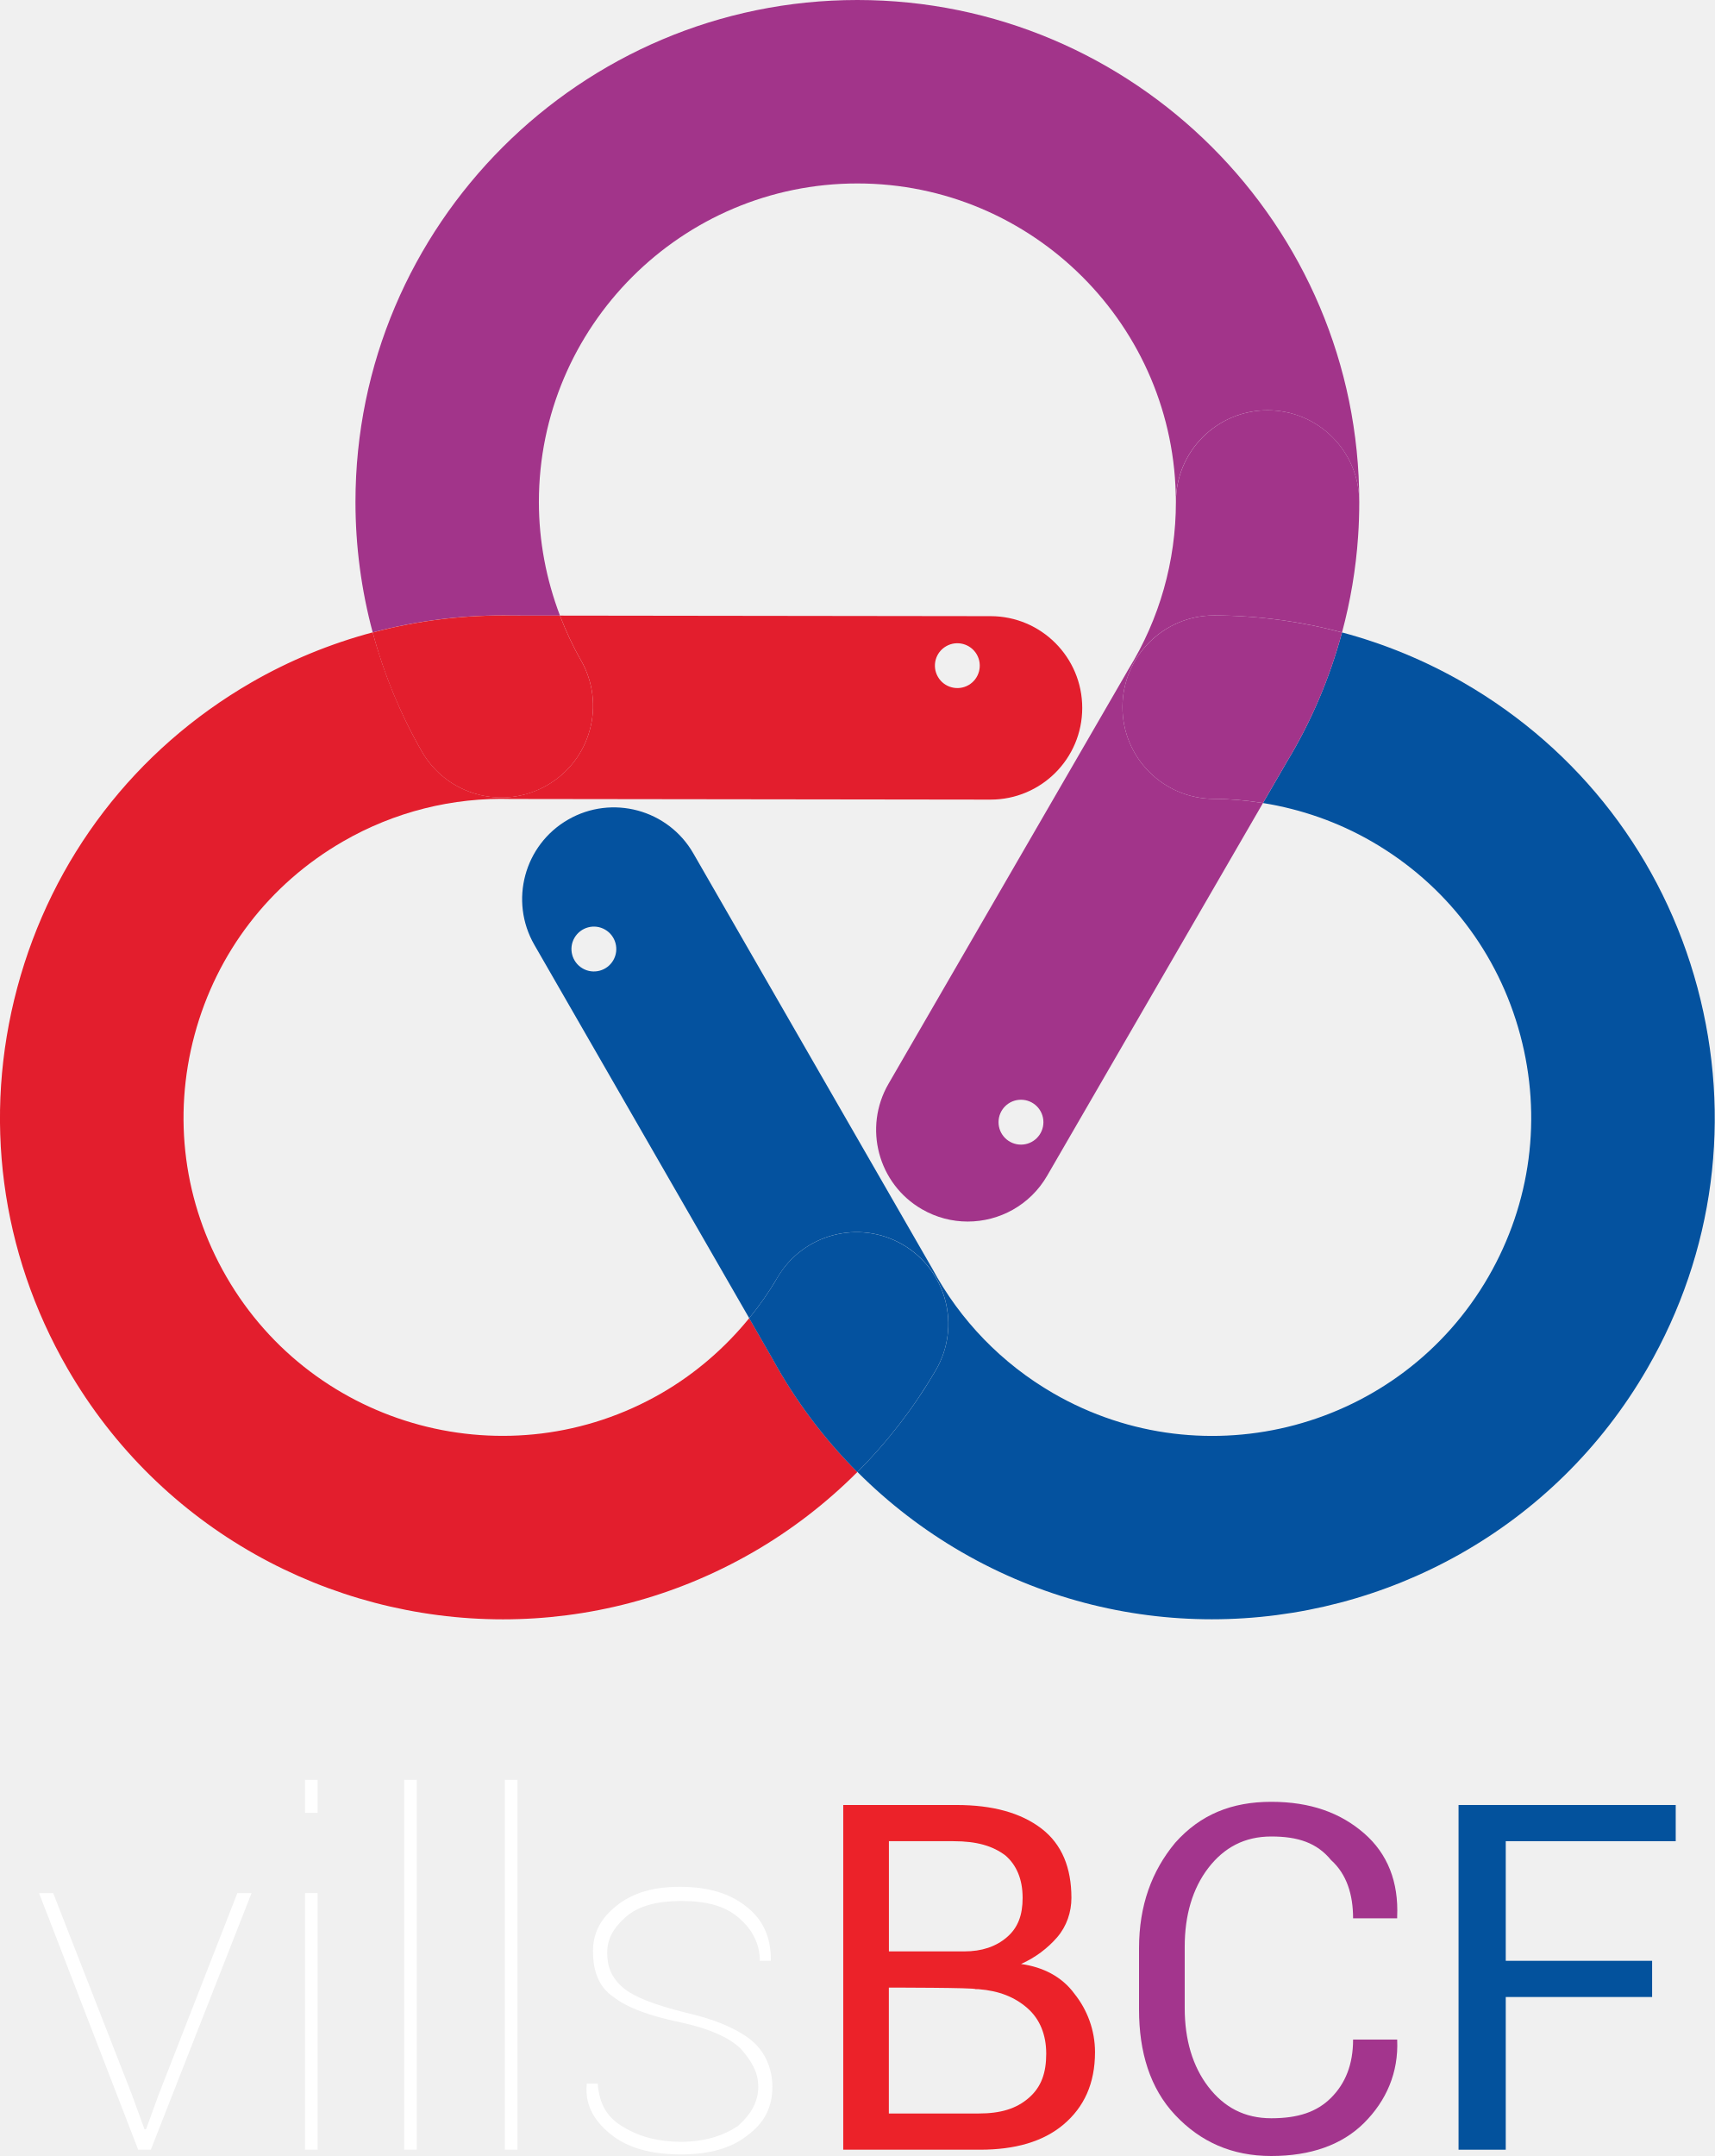
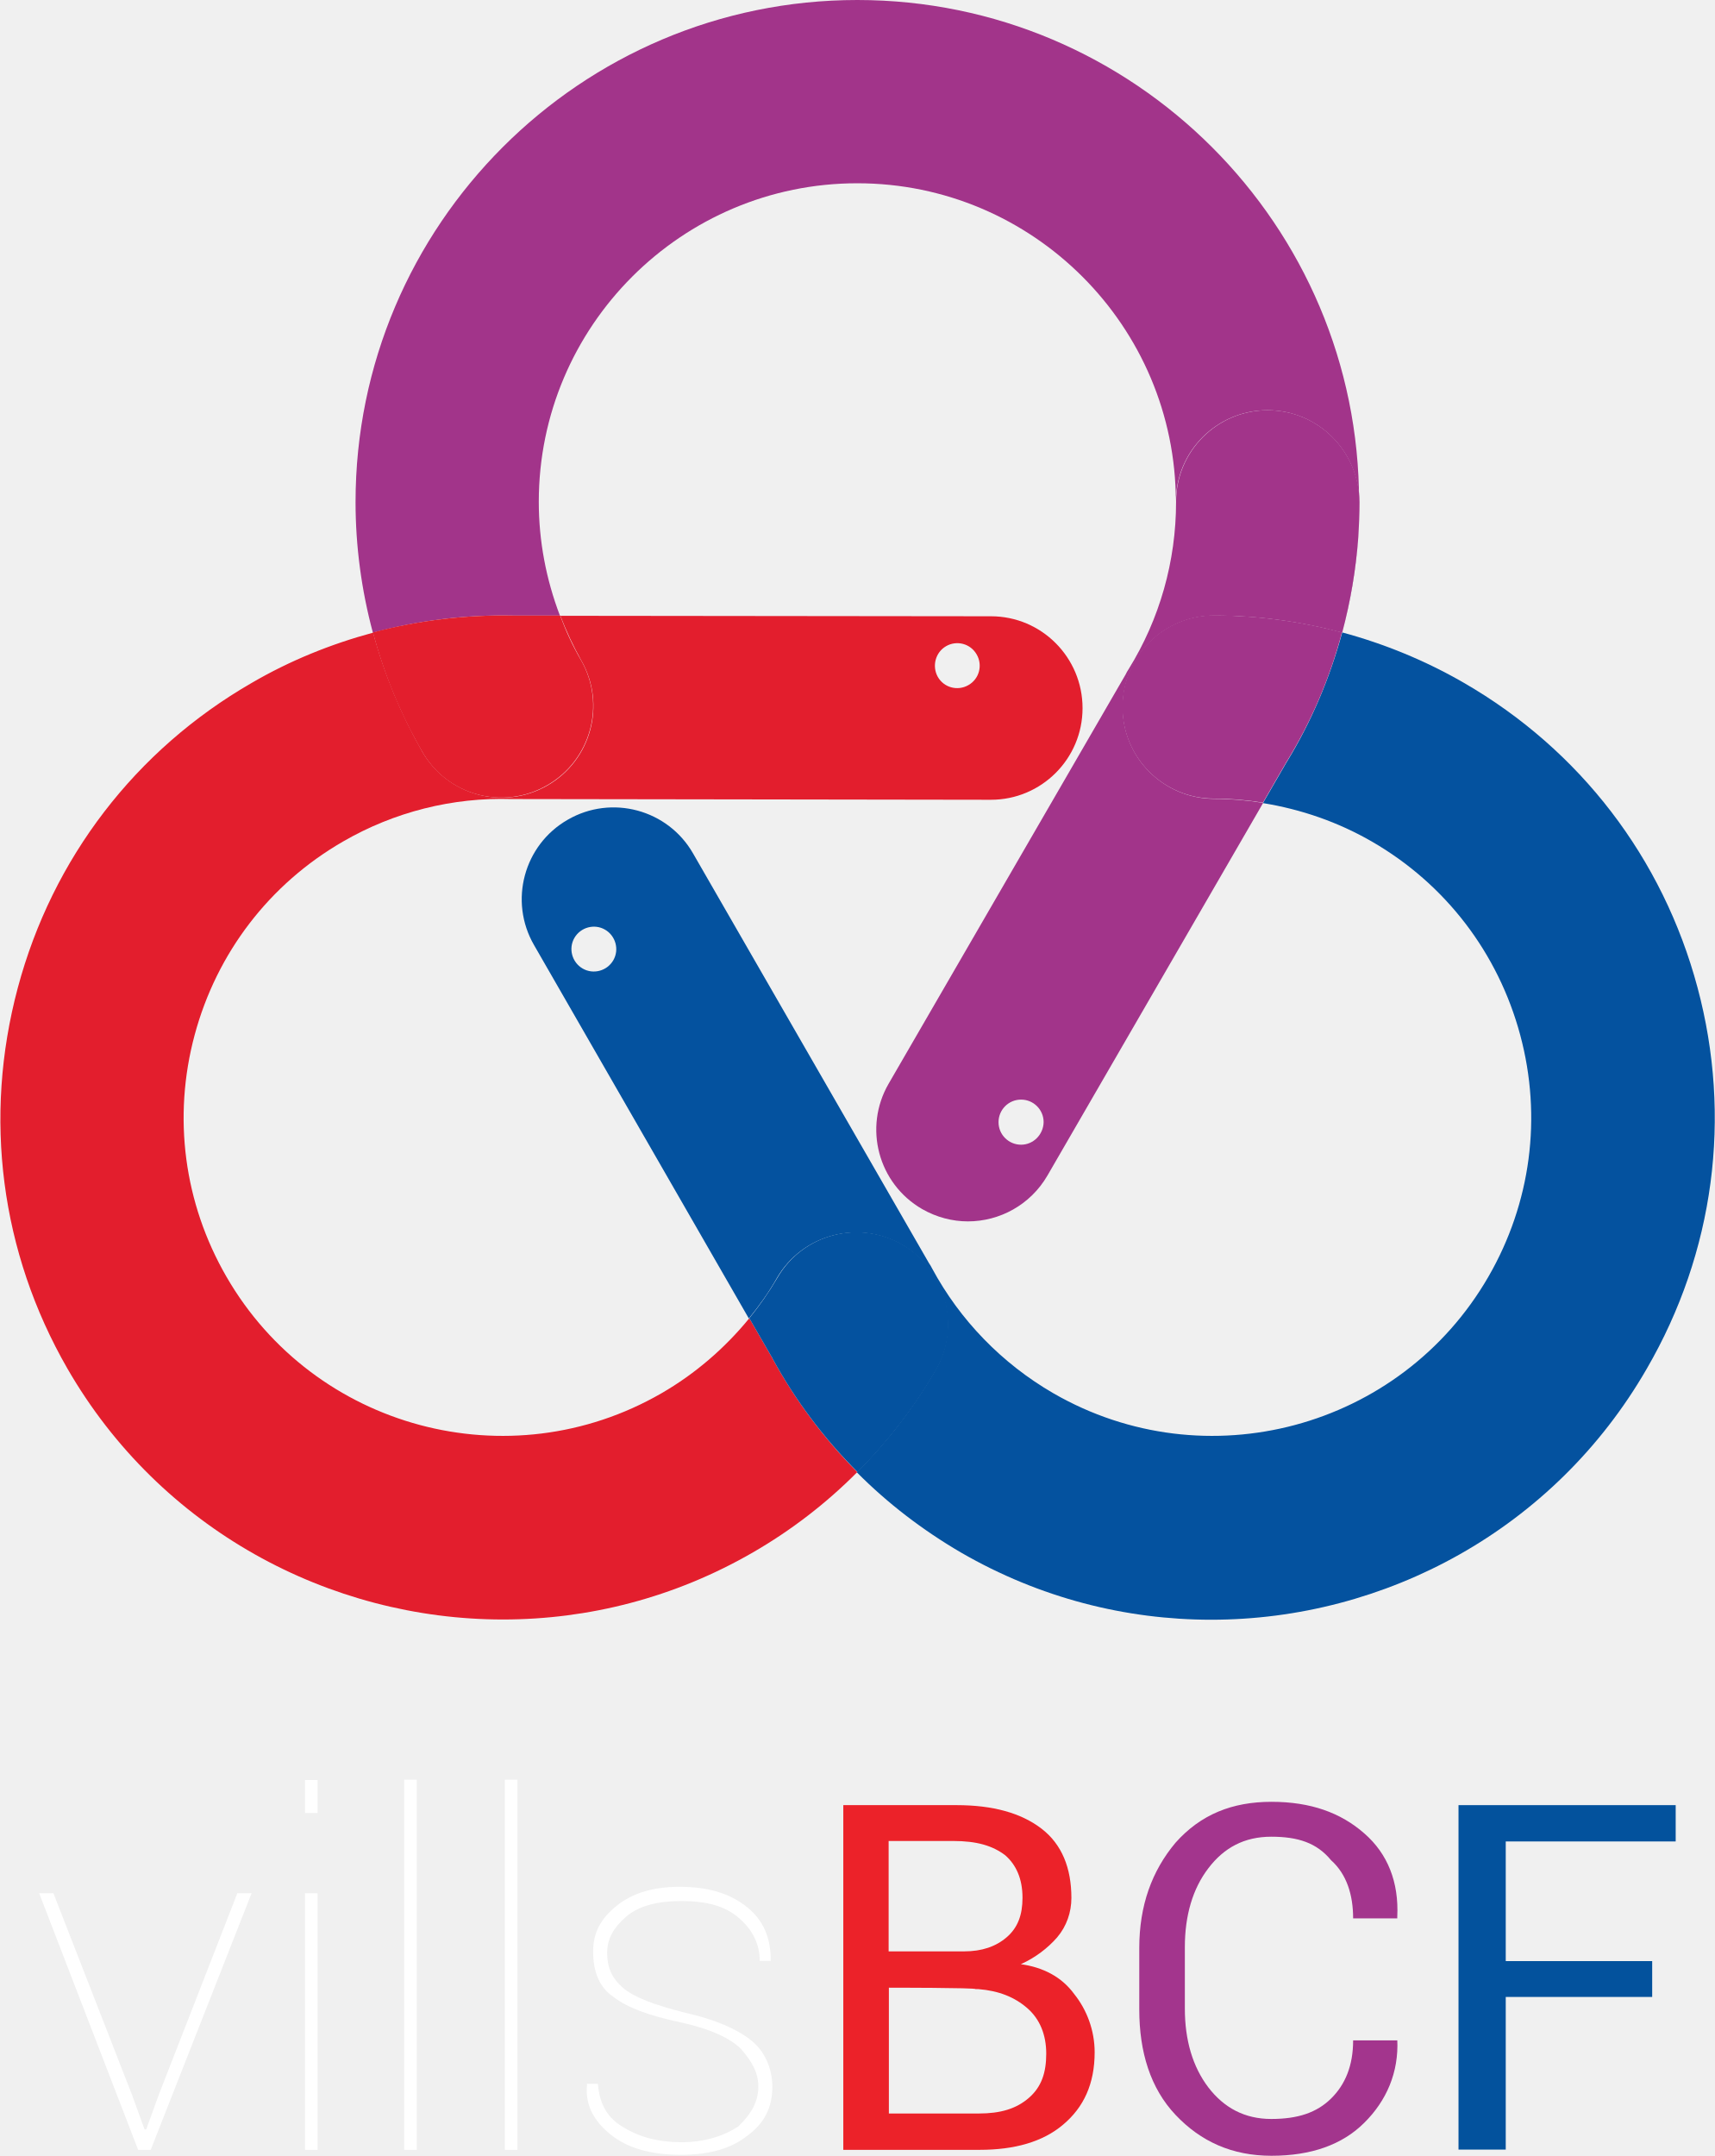
- <svg xmlns="http://www.w3.org/2000/svg" version="1.1" id="Layer_1" x="0px" y="0px" viewBox="0 0 280.47 352.57" style="enable-background:new 0 0 280.47 352.57;" xml:space="preserve">
+ <svg xmlns="http://www.w3.org/2000/svg" version="1.1" id="Layer_1" x="0px" y="0px" viewBox="0 0 72.25 90.82" style="enable-background:new 0 0 72.25 90.82;" xml:space="preserve">
  <style type="text/css">
	.st0{fill:none;}
	.st1{fill:#A2348A;}
	.st2{fill:#E31E2D;}
	.st3{fill:#04529F;}
	.st4{fill:#FFFFFF;}
	.st5{fill:#EC2229;}
	.st6{fill:#A3358D;}
	.st7{fill:#03529D;}
</style>
  <g>
    <g>
-       <path class="st0" d="M158.28,199.76c-2.55,0-5.14-0.65-7.5-2.02c-7.17-4.15-9.61-13.33-5.46-20.5l38.73-66.89    c0.16-0.3,0.33-0.6,0.51-0.89c5.08-8.21,7.77-17.68,7.77-27.37c0-28.72-23.37-52.09-52.09-52.09c-28.72,0-52.09,23.37-52.09,52.09    c0,6.38,1.2,12.67,3.45,18.58l70.44,0.09c8.28,0.01,14.99,6.74,14.98,15.02c-0.01,8.28-6.72,14.98-15,14.98c-0.01,0-0.01,0-0.02,0    l-77.28-0.1c-0.34,0.01-0.69,0.01-1.03,0c-9.65-0.3-19.19,2.11-27.59,6.95c-12.05,6.96-20.67,18.19-24.27,31.63    s-1.75,27.48,5.2,39.53c14.36,24.88,46.29,33.43,71.16,19.07c5.52-3.19,10.38-7.37,14.36-12.28L87.4,154.53    c-4.13-7.18-1.66-16.35,5.52-20.48c7.18-4.13,16.35-1.66,20.48,5.52l38.57,67.01c0.18,0.28,0.34,0.57,0.5,0.87    c4.57,8.51,11.42,15.57,19.82,20.42c24.88,14.36,56.8,5.81,71.16-19.07c6.96-12.05,8.81-26.09,5.2-39.53s-12.22-24.67-24.27-31.63    c-5.52-3.19-11.57-5.3-17.81-6.3l-35.3,60.95C168.49,197.07,163.46,199.76,158.28,199.76z" />
-       <path class="st1" d="M83.94,100.66c0.07,0,0.14,0,0.21,0l7.44,0.01c-2.25-5.9-3.45-12.2-3.45-18.58    c0-28.72,23.37-52.09,52.09-52.09c28.72,0,52.09,23.37,52.09,52.09c0-8.28,6.72-15,15-15s15,6.72,15,15    C222.33,36.83,185.5,0,140.23,0C94.97,0,58.14,36.83,58.14,82.09c0,7.23,0.96,14.41,2.82,21.33    C68.43,101.43,76.16,100.49,83.94,100.66z" />
-       <path class="st2" d="M126.34,222.17c-0.03-0.05-0.06-0.1-0.09-0.16l-3.71-6.45c-3.99,4.9-8.84,9.09-14.36,12.28    c-24.88,14.36-56.8,5.81-71.16-19.07c-6.96-12.05-8.81-26.09-5.2-39.53s12.22-24.67,24.27-31.63c8.39-4.85,17.94-7.25,27.59-6.95    c0.35,0.01,0.69,0.01,1.03,0l77.28,0.1c0.01,0,0.01,0,0.02,0c8.28,0,14.99-6.7,15-14.98c0.01-8.28-6.7-15.01-14.98-15.02    l-70.44-0.09c0.96,2.51,2.08,4.95,3.42,7.28c4.12,7.19,1.64,16.35-5.55,20.47c-7.19,4.12-16.35,1.64-20.47-5.55    c-3.51-6.12-6.2-12.67-8.03-19.46c-6.92,1.85-13.61,4.59-19.88,8.21C22.09,122.6,8.51,140.31,2.83,161.49s-2.76,43.3,8.2,62.29    c15.19,26.31,42.84,41.03,71.23,41.03c13.92,0,28.01-3.54,40.91-10.98c6.26-3.61,11.99-8.03,17.06-13.11    C134.77,235.25,130.08,229.02,126.34,222.17z M154.75,105.68c1.75-1.01,4-0.41,5.01,1.34c1.01,1.75,0.41,4-1.34,5.01    c-1.75,1.01-4,0.41-5.01-1.34C152.39,108.93,152.99,106.69,154.75,105.68z" />
-       <path class="st2" d="M89.46,128.43c7.19-4.12,9.67-13.29,5.55-20.47c-1.34-2.34-2.47-4.78-3.42-7.28l-7.44-0.01    c-0.07,0-0.14,0-0.21,0c-7.78-0.17-15.51,0.77-22.98,2.76c1.82,6.79,4.51,13.33,8.03,19.46    C73.11,130.07,82.28,132.55,89.46,128.43z" />
-       <path class="st3" d="M277.63,161.49c-5.68-21.18-19.26-38.88-38.25-49.85c-6.26-3.61-12.95-6.37-19.88-8.22    c-2.01,7.46-5.05,14.63-9.1,21.29c-0.03,0.06-0.07,0.12-0.1,0.18l-3.73,6.43c6.24,1,12.29,3.11,17.81,6.3    c12.05,6.96,20.67,18.19,24.27,31.63s1.75,27.48-5.2,39.53c-14.36,24.88-46.28,33.43-71.16,19.07    c-8.4-4.85-15.25-11.91-19.82-20.42c-0.16-0.29-0.33-0.58-0.5-0.87l-38.57-67.01c-4.13-7.18-13.3-9.65-20.48-5.52    c-7.18,4.13-9.65,13.3-5.52,20.48l35.14,61.05c1.69-2.08,3.24-4.28,4.6-6.61c4.16-7.16,13.34-9.59,20.51-5.43    c7.16,4.16,9.59,13.34,5.43,20.51c-3.55,6.1-7.87,11.71-12.84,16.68c5.06,5.07,10.78,9.48,17.06,13.11    c12.9,7.45,26.99,10.98,40.91,10.98c28.39,0,56.05-14.73,71.23-41.03C280.4,204.79,283.31,182.67,277.63,161.49z M100.31,157.03    c-1.01,1.75-3.26,2.36-5.01,1.34c-1.75-1.01-2.36-3.26-1.34-5.01s3.26-2.36,5.01-1.34C100.72,153.03,101.32,155.28,100.31,157.03z    " />
-       <path class="st3" d="M147.64,203.53c-7.16-4.16-16.34-1.73-20.51,5.43c-1.35,2.33-2.9,4.53-4.6,6.61l3.71,6.45    c0.03,0.05,0.06,0.1,0.09,0.16c3.74,6.84,8.43,13.08,13.89,18.55c4.97-4.97,9.29-10.58,12.84-16.68    C157.24,216.88,154.8,207.7,147.64,203.53z" />
-       <path class="st1" d="M219.5,103.42c1.38-5.12,2.27-10.37,2.63-15.7C221.77,93.05,220.88,98.3,219.5,103.42    C219.5,103.42,219.5,103.42,219.5,103.42z" />
-       <path class="st1" d="M207.33,67.09c-8.28,0-15,6.72-15,15c0,9.69-2.69,19.16-7.77,27.37c-0.18,0.29-0.35,0.59-0.51,0.89    l-38.73,66.89c-4.15,7.17-1.71,16.35,5.46,20.5c2.37,1.37,4.95,2.02,7.5,2.02c5.18,0,10.21-2.68,12.99-7.49l35.3-60.95    c-2.65-0.42-5.33-0.67-8.02-0.68c-8.28-0.02-14.98-6.76-14.96-15.04c0.02-8.27,6.73-14.96,15-14.96c0.01,0,0.03,0,0.04,0    c7.06,0.02,14.08,0.96,20.87,2.78c1.38-5.12,2.27-10.37,2.63-15.7c0.13-1.87,0.19-3.75,0.19-5.63    C222.33,73.81,215.61,67.09,207.33,67.09z M166.99,187.18c-2.03,0-3.67-1.64-3.67-3.67c0-2.03,1.64-3.67,3.67-3.67    c2.03,0,3.67,1.64,3.67,3.67C170.66,185.54,169.02,187.18,166.99,187.18z" />
-       <path class="st1" d="M210.4,124.71c-0.03,0.06-0.07,0.12-0.1,0.18C210.33,124.82,210.37,124.77,210.4,124.71    c4.05-6.66,7.1-13.83,9.1-21.29c0,0,0,0,0,0C217.5,110.88,214.45,118.05,210.4,124.71z" />
-       <path class="st1" d="M219.5,103.42c-6.79-1.81-13.81-2.76-20.87-2.78c-0.01,0-0.03,0-0.04,0c-8.26,0-14.98,6.69-15,14.96    c-0.02,8.28,6.67,15.02,14.96,15.04c2.69,0.01,5.37,0.25,8.02,0.68l3.73-6.43c0.03-0.06,0.07-0.12,0.1-0.18    C214.45,118.05,217.5,110.88,219.5,103.42z" />
+       <path class="st0" d="M40.77,51.46c-0.66,0-1.32-0.17-1.93-0.52c-1.85-1.07-2.48-3.43-1.41-5.28l9.98-17.23    c0.04-0.08,0.08-0.15,0.13-0.23c1.31-2.12,2-4.55,2-7.05c0-7.4-6.02-13.42-13.42-13.42c-7.4,0-13.42,6.02-13.42,13.42    c0,1.64,0.31,3.26,0.89,4.79l18.14,0.02c2.13,0,3.86,1.74,3.86,3.87c0,2.13-1.73,3.86-3.86,3.86c0,0,0,0-0.01,0l-19.91-0.03    c-0.09,0-0.18,0-0.27,0c-2.49-0.08-4.94,0.54-7.11,1.79c-3.1,1.79-5.33,4.69-6.25,8.15c-0.93,3.46-0.45,7.08,1.34,10.18    c3.7,6.41,11.92,8.61,18.33,4.91c1.42-0.82,2.67-1.9,3.7-3.16l-9.05-15.73c-1.06-1.85-0.43-4.21,1.42-5.28    c1.85-1.07,4.21-0.43,5.28,1.42l9.94,17.26c0.05,0.07,0.09,0.15,0.13,0.22c1.18,2.19,2.94,4.01,5.11,5.26    c6.41,3.7,14.63,1.5,18.33-4.91c1.79-3.1,2.27-6.72,1.34-10.18c-0.93-3.46-3.15-6.36-6.25-8.15c-1.42-0.82-2.98-1.37-4.59-1.62    l-9.09,15.7C43.4,50.77,42.11,51.46,40.77,51.46z" />
+       <path class="st1" d="M21.62,25.93c0.02,0,0.04,0,0.05,0l1.92,0c-0.58-1.52-0.89-3.14-0.89-4.79c0-7.4,6.02-13.42,13.42-13.42    c7.4,0,13.42,6.02,13.42,13.42c0-2.13,1.73-3.86,3.86-3.86s3.86,1.73,3.86,3.86C57.27,9.49,47.78,0,36.12,0    C24.46,0,14.98,9.49,14.98,21.15c0,1.86,0.25,3.71,0.73,5.5C17.63,26.13,19.62,25.89,21.62,25.93z" />
+       <path class="st2" d="M32.55,57.23c-0.01-0.01-0.02-0.03-0.02-0.04l-0.96-1.66c-1.03,1.26-2.28,2.34-3.7,3.16    c-6.41,3.7-14.63,1.5-18.33-4.91c-1.79-3.1-2.27-6.72-1.34-10.18c0.93-3.46,3.15-6.36,6.25-8.15c2.16-1.25,4.62-1.87,7.11-1.79    c0.09,0,0.18,0,0.27,0l19.91,0.03c0,0,0,0,0.01,0c2.13,0,3.86-1.73,3.86-3.86c0-2.13-1.72-3.87-3.86-3.87l-18.14-0.02    c0.25,0.65,0.54,1.27,0.88,1.88c1.06,1.85,0.42,4.21-1.43,5.27c-1.85,1.06-4.21,0.42-5.27-1.43c-0.9-1.58-1.6-3.26-2.07-5.01    c-1.78,0.48-3.51,1.18-5.12,2.12c-4.89,2.82-8.39,7.38-9.85,12.84S0.02,52.75,2.84,57.65c3.91,6.78,11.04,10.57,18.35,10.57    c3.59,0,7.22-0.91,10.54-2.83c1.61-0.93,3.09-2.07,4.39-3.38C34.72,60.6,33.51,58.99,32.55,57.23z M39.86,27.22    c0.45-0.26,1.03-0.11,1.29,0.35c0.26,0.45,0.11,1.03-0.35,1.29c-0.45,0.26-1.03,0.11-1.29-0.35    C39.26,28.06,39.41,27.48,39.86,27.22z" />
+       <path class="st2" d="M23.05,33.08c1.85-1.06,2.49-3.42,1.43-5.27c-0.35-0.6-0.64-1.23-0.88-1.88l-1.92,0c-0.02,0-0.04,0-0.05,0    c-2-0.04-4,0.2-5.92,0.71c0.47,1.75,1.16,3.43,2.07,5.01C18.83,33.51,21.19,34.15,23.05,33.08z" />
+       <path class="st3" d="M71.52,41.6c-1.46-5.46-4.96-10.02-9.85-12.84c-1.61-0.93-3.34-1.64-5.12-2.12c-0.52,1.92-1.3,3.77-2.35,5.48    c-0.01,0.02-0.02,0.03-0.03,0.05l-0.96,1.66c1.61,0.26,3.17,0.8,4.59,1.62c3.1,1.79,5.32,4.69,6.25,8.15    c0.93,3.46,0.45,7.08-1.34,10.18c-3.7,6.41-11.92,8.61-18.33,4.91c-2.16-1.25-3.93-3.07-5.11-5.26c-0.04-0.08-0.08-0.15-0.13-0.22    l-9.94-17.26c-1.06-1.85-3.43-2.49-5.28-1.42c-1.85,1.06-2.49,3.43-1.42,5.28l9.05,15.73c0.44-0.54,0.84-1.1,1.18-1.7    c1.07-1.85,3.44-2.47,5.28-1.4c1.84,1.07,2.47,3.44,1.4,5.28c-0.91,1.57-2.03,3.02-3.31,4.3c1.3,1.31,2.78,2.44,4.39,3.38    c3.32,1.92,6.95,2.83,10.54,2.83c7.31,0,14.44-3.79,18.35-10.57C72.23,52.75,72.98,47.05,71.52,41.6z M25.84,40.45    c-0.26,0.45-0.84,0.61-1.29,0.35c-0.45-0.26-0.61-0.84-0.35-1.29c0.26-0.45,0.84-0.61,1.29-0.35C25.94,39.42,26.1,40,25.84,40.45z    " />
+       <path class="st3" d="M38.03,52.43c-1.84-1.07-4.21-0.45-5.28,1.4c-0.35,0.6-0.75,1.17-1.18,1.7l0.96,1.66    c0.01,0.01,0.02,0.03,0.02,0.04c0.96,1.76,2.17,3.37,3.58,4.78c1.28-1.28,2.39-2.72,3.31-4.3C40.5,55.87,39.88,53.5,38.03,52.43z" />
+       <path class="st1" d="M56.54,26.64c0.35-1.32,0.58-2.67,0.68-4.04C57.13,23.97,56.9,25.32,56.54,26.64    C56.54,26.64,56.54,26.64,56.54,26.64z" />
+       <path class="st1" d="M53.41,17.28c-2.13,0-3.86,1.73-3.86,3.86c0,2.5-0.69,4.94-2,7.05c-0.05,0.07-0.09,0.15-0.13,0.23    l-9.98,17.23c-1.07,1.85-0.44,4.21,1.41,5.28c0.61,0.35,1.28,0.52,1.93,0.52c1.33,0,2.63-0.69,3.35-1.93l9.09-15.7    c-0.68-0.11-1.37-0.17-2.07-0.17c-2.13-0.01-3.86-1.74-3.85-3.87c0.01-2.13,1.73-3.85,3.86-3.85c0,0,0.01,0,0.01,0    c1.82,0,3.63,0.25,5.38,0.72c0.35-1.32,0.58-2.67,0.68-4.04c0.03-0.48,0.05-0.97,0.05-1.45C57.27,19.01,55.54,17.28,53.41,17.28z     M43.02,48.22c-0.52,0-0.95-0.42-0.95-0.95c0-0.52,0.42-0.95,0.95-0.95c0.52,0,0.95,0.42,0.95,0.95    C43.96,47.79,43.54,48.22,43.02,48.22z" />
+       <path class="st1" d="M54.2,32.12c-0.01,0.02-0.02,0.03-0.03,0.05C54.18,32.15,54.19,32.14,54.2,32.12    c1.04-1.71,1.83-3.56,2.35-5.48c0,0,0,0,0,0C56.03,28.56,55.24,30.41,54.2,32.12z" />
+       <path class="st1" d="M56.54,26.64c-1.75-0.47-3.56-0.71-5.38-0.72c0,0-0.01,0-0.01,0c-2.13,0-3.86,1.72-3.86,3.85    c-0.01,2.13,1.72,3.87,3.85,3.87c0.69,0,1.38,0.06,2.07,0.17l0.96-1.66c0.01-0.02,0.02-0.03,0.03-0.05    C55.24,30.41,56.03,28.56,56.54,26.64z" />
    </g>
    <g>
      <g>
-         <path class="st4" d="M21.57,342.53l2.06,5.66h0.26l2.06-5.66l12.87-32.95h2.32l-16.47,41.96l0,0H22.6L6.39,309.58H8.7     L21.57,342.53z" />
-         <path class="st4" d="M51.95,296.46h-2.06v-5.41h2.06V296.46z M51.95,351.54h-2.06v-41.96h2.06V351.54z" />
-         <path class="st4" d="M68.16,351.54H66.1v-60.49h2.06V351.54z" />
-         <path class="st4" d="M84.64,351.54h-2.06v-60.49h2.06V351.54z" />
-         <path class="st4" d="M124.02,341.24c0-2.32-1.03-4.12-2.83-6.18c-1.8-1.8-5.15-3.35-10.04-4.38c-4.89-1.03-8.49-2.32-10.81-4.12     c-2.32-1.54-3.35-4.12-3.35-7.46c0-3.09,1.29-5.41,3.86-7.46c2.57-2.06,5.92-3.09,10.3-3.09c4.63,0,8.24,1.03,11.07,3.35     c2.57,2.06,3.86,4.89,3.86,8.49v0.26h-1.8c0-2.83-1.29-5.15-3.35-6.95c-2.32-2.06-5.41-2.83-9.52-2.83     c-3.86,0-6.95,0.77-9.01,2.57s-3.09,3.6-3.09,5.92s0.77,4.12,2.57,5.66c1.8,1.54,5.15,2.83,10.3,4.12     c4.63,1.03,8.24,2.57,10.55,4.38s3.6,4.63,3.6,7.72c0,3.35-1.29,5.92-4.12,7.98c-2.57,2.06-6.18,3.09-10.81,3.09     c-4.89,0-8.75-1.03-11.58-3.35c-2.83-2.32-4.12-4.89-3.86-7.98v-0.26h1.8c0.26,3.35,1.54,5.66,4.38,7.21     c2.57,1.54,5.66,2.32,9.27,2.32c3.86,0,6.95-1.03,9.27-2.57C122.99,345.62,124.02,343.56,124.02,341.24z" />
-         <path class="st5" d="M137.92,351.54v-56.37h18.53c5.92,0,10.55,1.29,13.9,3.86s4.89,6.43,4.89,11.33c0,2.32-0.77,4.63-2.32,6.43     s-3.6,3.35-5.92,4.38c3.6,0.51,6.69,2.06,8.75,4.89c2.06,2.57,3.35,5.92,3.35,9.52c0,5.15-1.8,9.01-5.15,11.84     c-3.35,2.83-7.98,4.12-13.64,4.12H137.92z M145.38,319.11h12.36c2.83,0,5.15-0.77,6.95-2.32c1.8-1.54,2.57-3.6,2.57-6.43     c0-3.09-1.03-5.41-2.83-6.95c-2.06-1.54-4.63-2.32-8.49-2.32h-10.55V319.11L145.38,319.11z M145.38,325.03v20.59h14.67     c3.6,0,6.18-0.77,8.24-2.57c2.06-1.8,2.83-4.12,2.83-7.21s-1.03-5.66-3.09-7.46c-2.06-1.8-4.63-2.83-7.98-3.09h-0.51     C159.8,325.03,145.38,325.03,145.38,325.03z" />
-         <path class="st6" d="M228.52,333.52L228.52,333.52c0.26,5.41-1.8,10.04-5.41,13.64s-8.75,5.41-15.19,5.41s-11.58-2.32-15.7-6.69     s-5.92-10.3-5.92-17.25v-10.04c0-6.95,2.06-12.61,5.92-17.25c4.12-4.63,9.27-6.69,15.7-6.69s11.33,1.8,15.19,5.15     s5.66,7.98,5.41,13.64v0.26h-7.21c0-3.86-1.03-7.21-3.6-9.52c-2.32-2.83-5.41-3.86-9.78-3.86s-7.72,1.8-10.3,5.15     c-2.57,3.35-3.86,7.72-3.86,12.87v10.04c0,5.15,1.29,9.52,3.86,12.87c2.57,3.35,5.92,5.15,10.3,5.15s7.46-1.03,9.78-3.35     c2.32-2.32,3.6-5.41,3.6-9.52H228.52L228.52,333.52z" />
-         <path class="st7" d="M270.22,326.57h-23.94v24.97h-7.72v-56.37h35.52v5.92h-27.8v19.56h23.94V326.57z" />
+         <path class="st4" d="M5.56,88.24l0.53,1.46h0.07l0.53-1.46L10,79.75h0.6L6.35,90.56l0,0H5.82L1.65,79.75h0.6L5.56,88.24z" />
+         <path class="st4" d="M13.38,76.37h-0.53v-1.39h0.53V76.37z M13.38,90.56h-0.53V79.75h0.53V90.56z" />
+         <path class="st4" d="M17.56,90.56h-0.53V74.97h0.53V90.56z" />
+         <path class="st4" d="M21.8,90.56h-0.53V74.97h0.53V90.56z" />
+         <path class="st4" d="M31.95,87.9c0-0.6-0.27-1.06-0.73-1.59c-0.46-0.46-1.33-0.86-2.59-1.13c-1.26-0.27-2.19-0.6-2.78-1.06     c-0.6-0.4-0.86-1.06-0.86-1.92c0-0.8,0.33-1.39,0.99-1.92c0.66-0.53,1.53-0.8,2.65-0.8c1.19,0,2.12,0.27,2.85,0.86     c0.66,0.53,0.99,1.26,0.99,2.19v0.07h-0.46c0-0.73-0.33-1.33-0.86-1.79c-0.6-0.53-1.39-0.73-2.45-0.73     c-0.99,0-1.79,0.2-2.32,0.66s-0.8,0.93-0.8,1.53c0,0.6,0.2,1.06,0.66,1.46s1.33,0.73,2.65,1.06c1.19,0.27,2.12,0.66,2.72,1.13     c0.6,0.46,0.93,1.19,0.93,1.99c0,0.86-0.33,1.53-1.06,2.06c-0.66,0.53-1.59,0.8-2.78,0.8c-1.26,0-2.25-0.27-2.98-0.86     s-1.06-1.26-0.99-2.06v-0.07h0.46c0.07,0.86,0.4,1.46,1.13,1.86c0.66,0.4,1.46,0.6,2.39,0.6c0.99,0,1.79-0.27,2.39-0.66     C31.68,89.03,31.95,88.5,31.95,87.9z" />
+         <path class="st5" d="M35.53,90.56V76.04h4.77c1.53,0,2.72,0.33,3.58,0.99c0.86,0.66,1.26,1.66,1.26,2.92c0,0.6-0.2,1.19-0.6,1.66     c-0.4,0.46-0.93,0.86-1.53,1.13c0.93,0.13,1.72,0.53,2.25,1.26c0.53,0.66,0.86,1.53,0.86,2.45c0,1.33-0.46,2.32-1.33,3.05     c-0.86,0.73-2.06,1.06-3.51,1.06H35.53z M37.45,82.2h3.18c0.73,0,1.33-0.2,1.79-0.6c0.46-0.4,0.66-0.93,0.66-1.66     c0-0.8-0.27-1.39-0.73-1.79c-0.53-0.4-1.19-0.6-2.19-0.6h-2.72V82.2L37.45,82.2z M37.45,83.73v5.3h3.78     c0.93,0,1.59-0.2,2.12-0.66s0.73-1.06,0.73-1.86s-0.27-1.46-0.8-1.92c-0.53-0.46-1.19-0.73-2.06-0.8H41.1     C41.16,83.73,37.45,83.73,37.45,83.73z" />
+         <path class="st6" d="M58.87,85.91L58.87,85.91c0.07,1.39-0.46,2.59-1.39,3.51c-0.93,0.93-2.25,1.39-3.91,1.39     s-2.98-0.6-4.04-1.72s-1.53-2.65-1.53-4.44v-2.59c0-1.79,0.53-3.25,1.53-4.44c1.06-1.19,2.39-1.72,4.04-1.72s2.92,0.46,3.91,1.33     c0.99,0.86,1.46,2.06,1.39,3.51v0.07h-1.86c0-0.99-0.27-1.86-0.93-2.45c-0.6-0.73-1.39-0.99-2.52-0.99     c-1.13,0-1.99,0.46-2.65,1.33c-0.66,0.86-0.99,1.99-0.99,3.32v2.59c0,1.33,0.33,2.45,0.99,3.32c0.66,0.86,1.53,1.33,2.65,1.33     c1.13,0,1.92-0.27,2.52-0.86s0.93-1.39,0.93-2.45H58.87L58.87,85.91z" />
+         <path class="st7" d="M69.61,84.12h-6.17v6.43h-1.99V76.04h9.15v1.53h-7.16v5.04h6.17V84.12z" />
      </g>
    </g>
  </g>
</svg>
